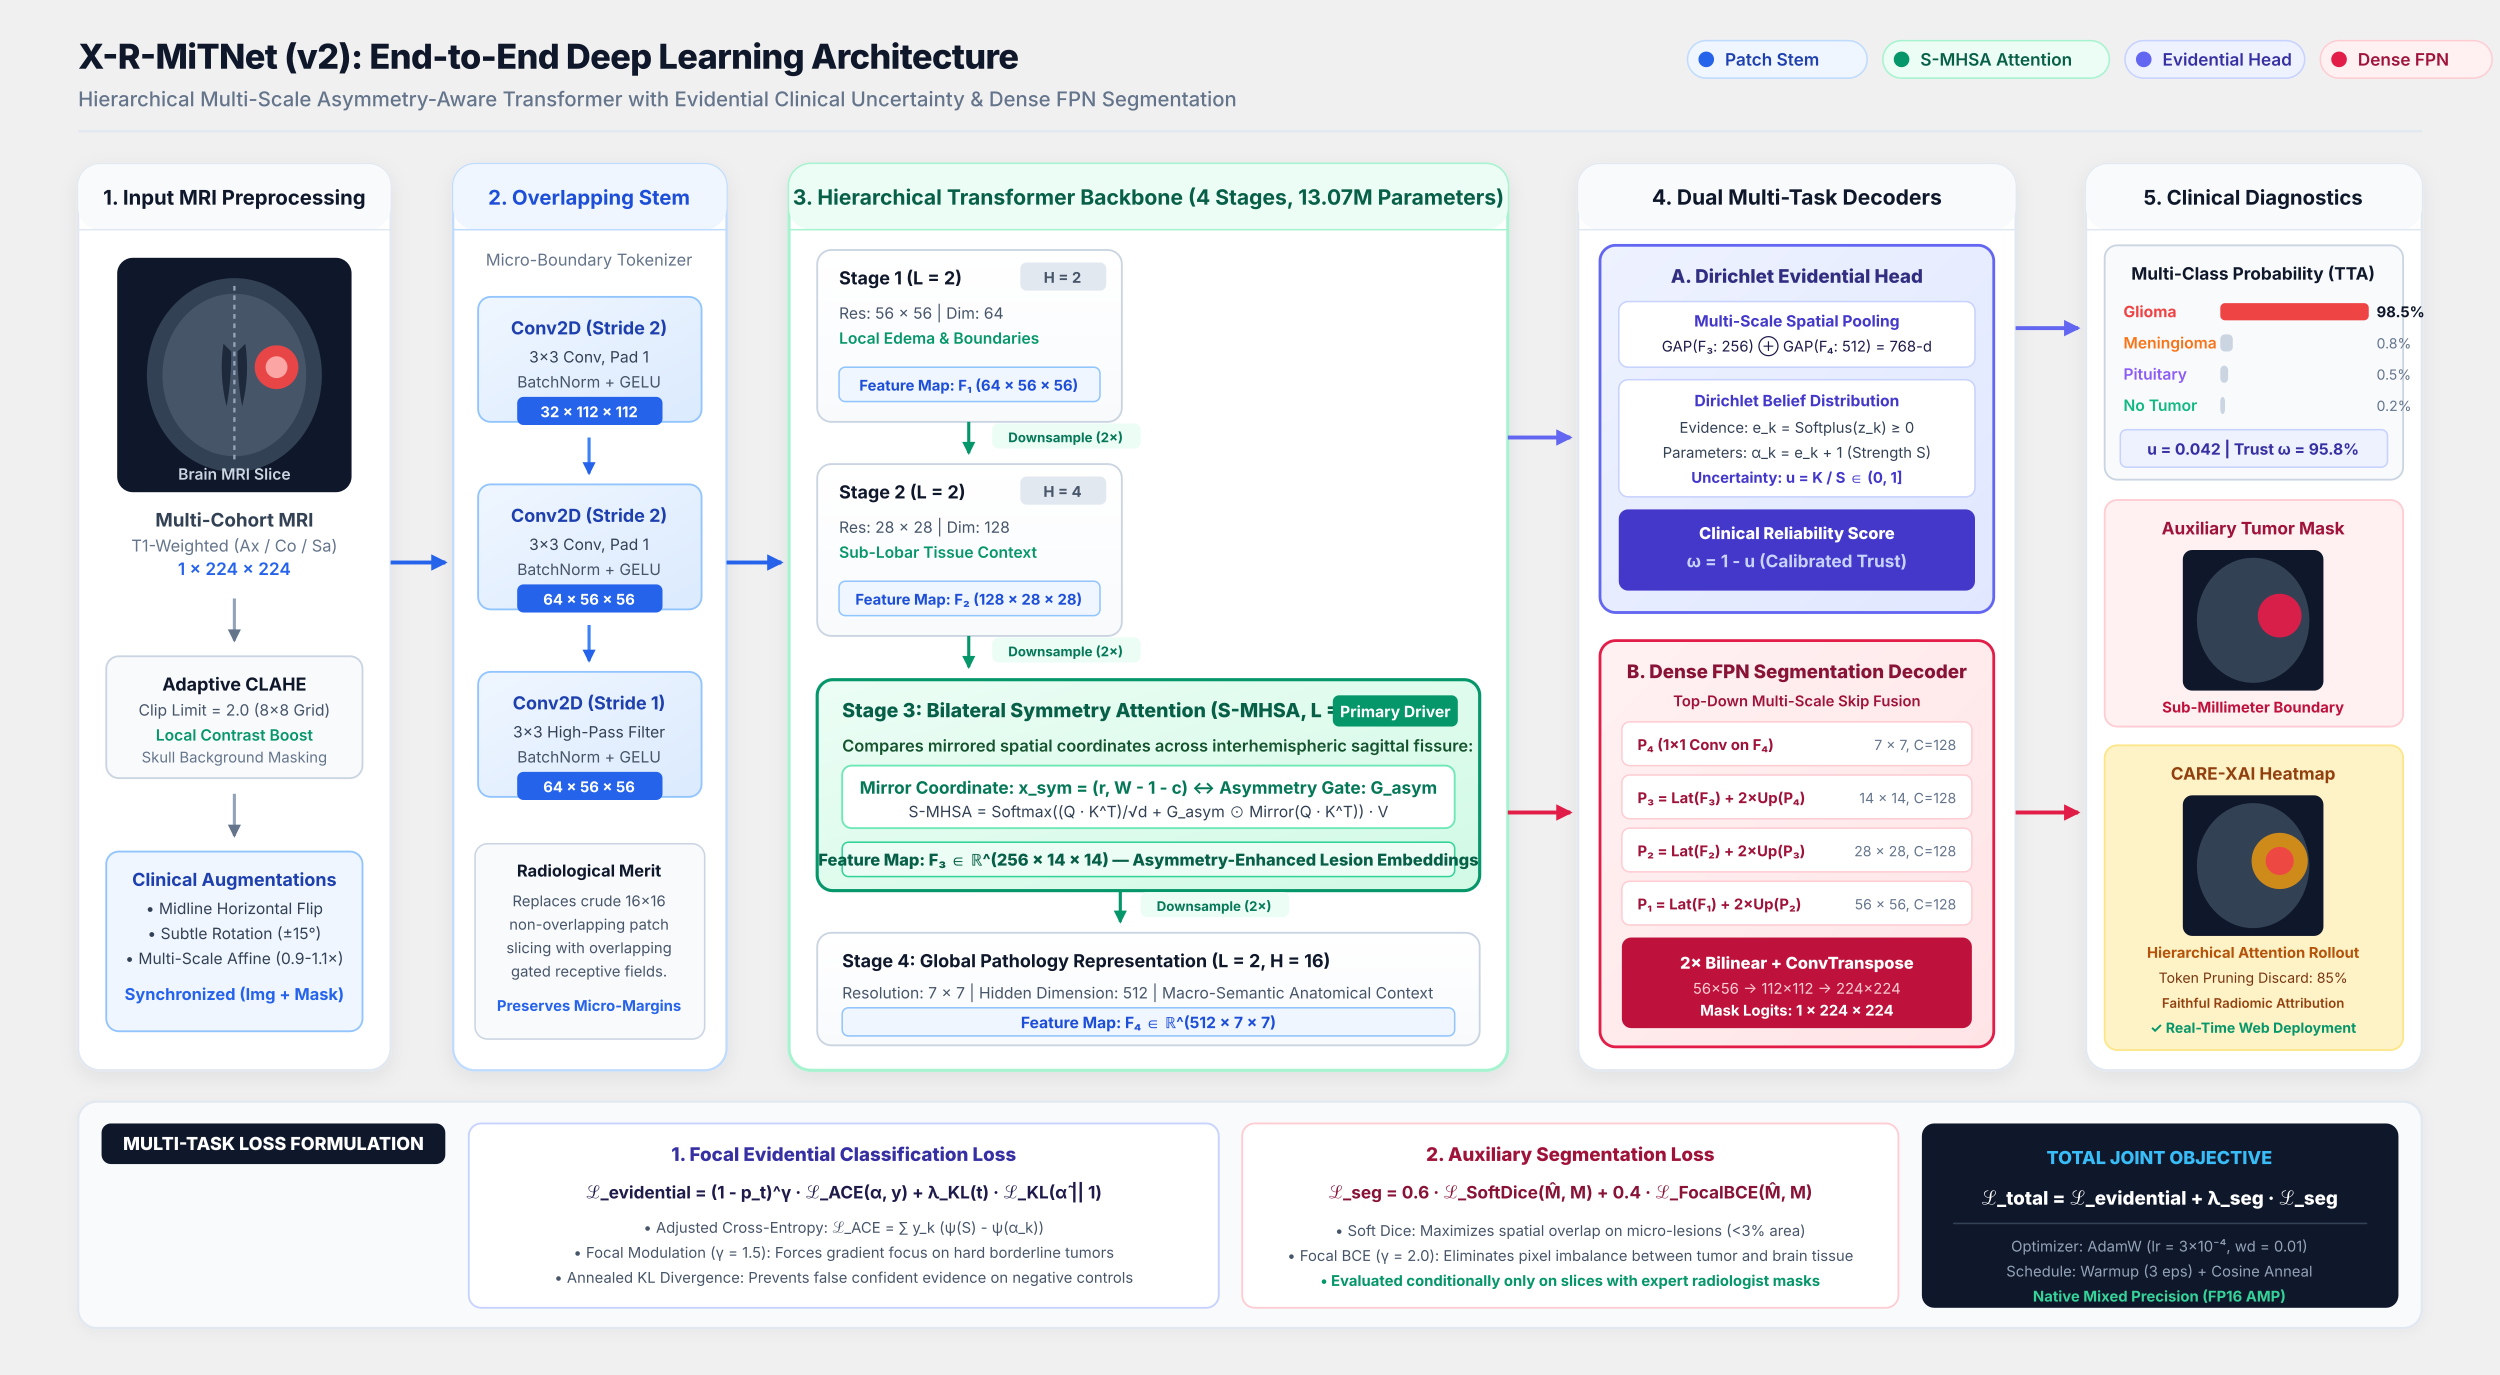
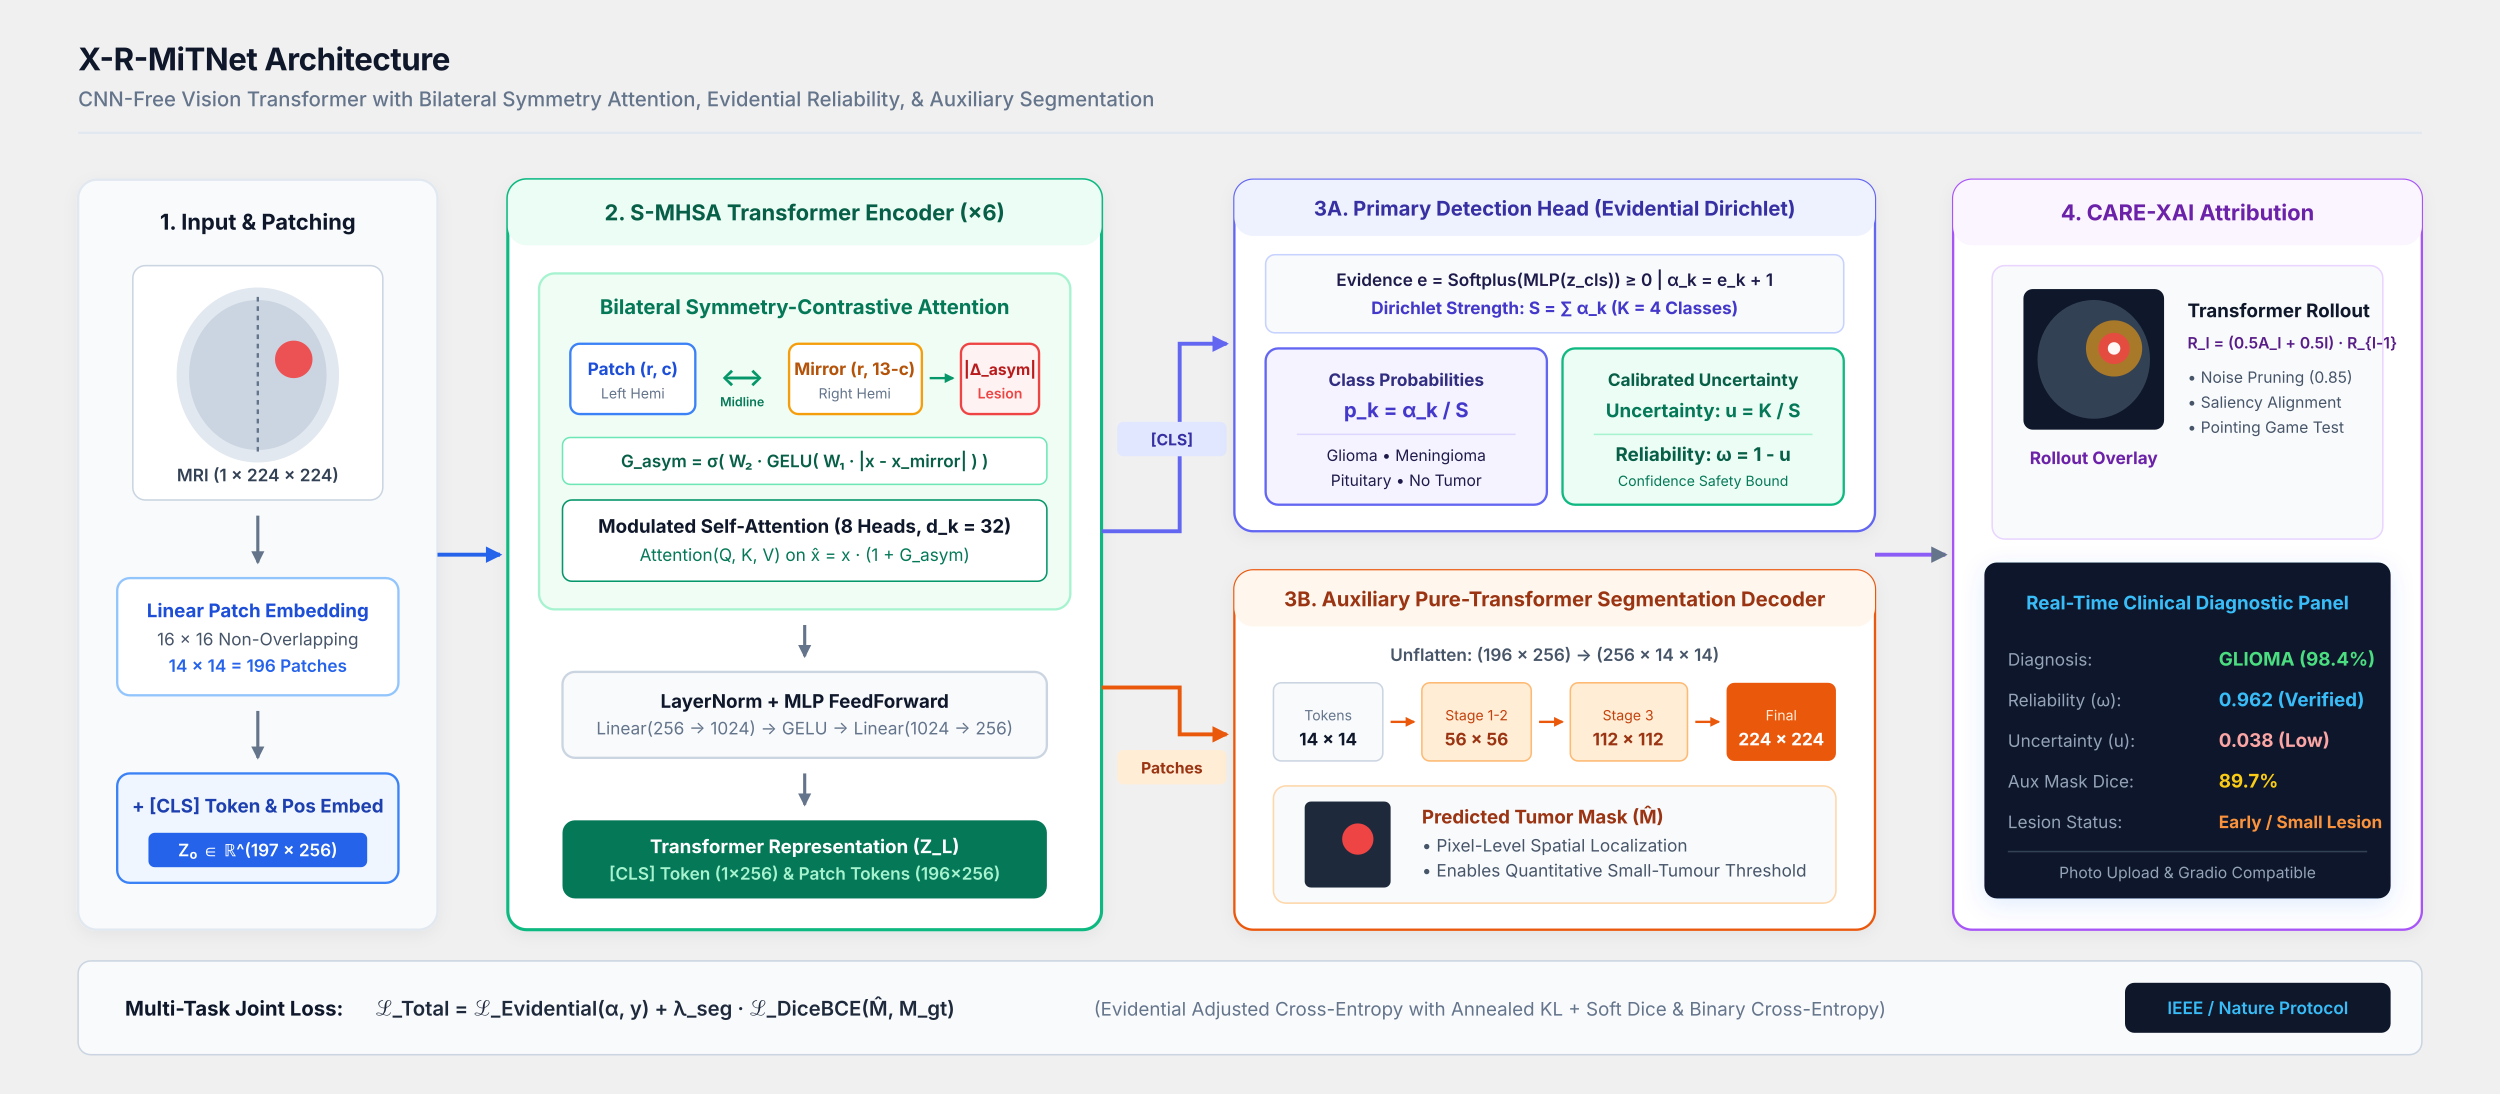
- <svg xmlns="http://www.w3.org/2000/svg" viewBox="0 0 1600 880" width="100%" height="100%" style="background:#ffffff; font-family:'Inter', -apple-system, BlinkMacSystemFont, 'Segoe UI', Roboto, Helvetica, Arial, sans-serif;">
+ <svg xmlns="http://www.w3.org/2000/svg" viewBox="0 0 1600 700" width="100%" height="100%" style="background:#ffffff; font-family:'Inter', -apple-system, BlinkMacSystemFont, 'Segoe UI', Roboto, Helvetica, Arial, sans-serif;">
  <defs>
-     <filter id="shadow-soft" x="-4%" y="-3%" width="108%" height="108%" filterUnits="userSpaceOnUse">
-       <feDropShadow dx="0" dy="2" stdDeviation="4" flood-color="#0f172a" flood-opacity="0.04" />
+     <filter id="shadow-card" x="-4%" y="-4%" width="108%" height="110%" filterUnits="userSpaceOnUse">
+       <feDropShadow dx="0" dy="3" stdDeviation="5" flood-color="#0f172a" flood-opacity="0.05" />
    </filter>
-     <filter id="shadow-card" x="-4%" y="-3%" width="108%" height="108%" filterUnits="userSpaceOnUse">
-       <feDropShadow dx="0" dy="4" stdDeviation="6" flood-color="#0f172a" flood-opacity="0.07" />
-     </filter>
-     <filter id="shadow-active" x="-5%" y="-4%" width="110%" height="110%" filterUnits="userSpaceOnUse">
-       <feDropShadow dx="0" dy="5" stdDeviation="8" flood-color="#2563eb" flood-opacity="0.10" />
+     <filter id="shadow-active" x="-6%" y="-6%" width="112%" height="115%" filterUnits="userSpaceOnUse">
+       <feDropShadow dx="0" dy="4" stdDeviation="8" flood-color="#2563eb" flood-opacity="0.12" />
    </filter>
    <marker id="arr-gray" viewBox="0 0 10 10" refX="6" refY="5" markerWidth="6" markerHeight="6" orient="auto-start-reverse">
      <path d="M 0 1.5 L 7 5 L 0 8.5 z" fill="#64748b" />
    </marker>
    <marker id="arr-blue" viewBox="0 0 10 10" refX="6" refY="5" markerWidth="6" markerHeight="6" orient="auto-start-reverse">
      <path d="M 0 1.5 L 7 5 L 0 8.5 z" fill="#2563eb" />
    </marker>
-     <marker id="arr-emerald" viewBox="0 0 10 10" refX="6" refY="5" markerWidth="6" markerHeight="6" orient="auto-start-reverse">
+     <marker id="arr-green" viewBox="0 0 10 10" refX="6" refY="5" markerWidth="6" markerHeight="6" orient="auto-start-reverse">
      <path d="M 0 1.5 L 7 5 L 0 8.5 z" fill="#059669" />
    </marker>
    <marker id="arr-indigo" viewBox="0 0 10 10" refX="6" refY="5" markerWidth="6" markerHeight="6" orient="auto-start-reverse">
      <path d="M 0 1.5 L 7 5 L 0 8.5 z" fill="#6366f1" />
    </marker>
-     <marker id="arr-rose" viewBox="0 0 10 10" refX="6" refY="5" markerWidth="6" markerHeight="6" orient="auto-start-reverse">
-       <path d="M 0 1.5 L 7 5 L 0 8.5 z" fill="#e11d48" />
-     </marker>
-     <linearGradient id="grad-stem" x1="0%" y1="0%" x2="100%" y2="100%">
-       <stop offset="0%" stop-color="#eff6ff" />
-       <stop offset="100%" stop-color="#dbeafe" />
-     </linearGradient>
-     <linearGradient id="grad-stage" x1="0%" y1="0%" x2="0%" y2="100%">
-       <stop offset="0%" stop-color="#ffffff" />
-       <stop offset="100%" stop-color="#f8fafc" />
-     </linearGradient>
-     <linearGradient id="grad-symmetry" x1="0%" y1="0%" x2="100%" y2="100%">
-       <stop offset="0%" stop-color="#ecfdf5" />
-       <stop offset="100%" stop-color="#d1fae5" />
-     </linearGradient>
-     <linearGradient id="grad-evidential" x1="0%" y1="0%" x2="100%" y2="100%">
-       <stop offset="0%" stop-color="#eef2ff" />
-       <stop offset="100%" stop-color="#e0e7ff" />
-     </linearGradient>
-     <linearGradient id="grad-fpn" x1="0%" y1="0%" x2="100%" y2="100%">
-       <stop offset="0%" stop-color="#fff1f2" />
-       <stop offset="100%" stop-color="#ffe4e6" />
-     </linearGradient>
+     <marker id="arr-orange" viewBox="0 0 10 10" refX="6" refY="5" markerWidth="6" markerHeight="6" orient="auto-start-reverse">
+       <path d="M 0 1.5 L 7 5 L 0 8.5 z" fill="#ea580c" />
+     </marker>
  </defs>
-   <g id="header">
-     <text x="50" y="44" fill="#0f172a" font-size="22" font-weight="800" letter-spacing="-0.4">
-       X-R-MiTNet (v2): End-to-End Deep Learning Architecture
-     </text>
-     <text x="50" y="68" fill="#64748b" font-size="13" font-weight="500">
-       Hierarchical Multi-Scale Asymmetry-Aware Transformer with Evidential Clinical Uncertainty &amp; Dense FPN Segmentation
-     </text>
-     <g transform="translate(1080, 26)">
-       <rect x="0" y="0" width="115" height="24" rx="12" fill="#eff6ff" stroke="#bfdbfe" />
-       <circle cx="12" cy="12" r="5" fill="#2563eb" />
-       <text x="24" y="16" fill="#1e40af" font-size="11" font-weight="600">Patch Stem</text>
-       <rect x="125" y="0" width="145" height="24" rx="12" fill="#ecfdf5" stroke="#a7f3d0" />
-       <circle cx="137" cy="12" r="5" fill="#059669" />
-       <text x="149" y="16" fill="#065f46" font-size="11" font-weight="600">S-MHSA Attention</text>
-       <rect x="280" y="0" width="115" height="24" rx="12" fill="#eef2ff" stroke="#c7d2fe" />
-       <circle cx="292" cy="12" r="5" fill="#6366f1" />
-       <text x="304" y="16" fill="#3730a3" font-size="11" font-weight="600">Evidential Head</text>
-       <rect x="405" y="0" width="110" height="24" rx="12" fill="#fff1f2" stroke="#fecdd3" />
-       <circle cx="417" cy="12" r="5" fill="#e11d48" />
-       <text x="429" y="16" fill="#9f1239" font-size="11" font-weight="600">Dense FPN</text>
-     </g>
-     <line x1="50" y1="84" x2="1550" y2="84" stroke="#e2e8f0" stroke-width="1.5" />
-   </g>
-   <g id="col-input" transform="translate(50, 105)">
-     <rect x="0" y="0" width="200" height="580" rx="14" fill="#ffffff" stroke="#e2e8f0" stroke-width="1.5" filter="url(#shadow-card)" />
-     <rect x="0" y="0" width="200" height="42" rx="14" fill="#f8fafc" />
-     <text x="100" y="26" fill="#0f172a" font-size="13" font-weight="700" text-anchor="middle">1. Input MRI Preprocessing</text>
-     <line x1="0" y1="42" x2="200" y2="42" stroke="#e2e8f0" stroke-width="1" />
-     <g transform="translate(25, 60)">
-       <rect x="0" y="0" width="150" height="150" rx="10" fill="#0f172a" />
-       <ellipse cx="75" cy="75" rx="56" ry="62" fill="#334155" />
-       <ellipse cx="75" cy="75" rx="46" ry="52" fill="#475569" />
-       <path d="M 68 55 Q 65 75 70 95 Q 73 80 73 60 Z" fill="#1e293b" />
-       <path d="M 82 55 Q 85 75 80 95 Q 77 80 77 60 Z" fill="#1e293b" />
-       <line x1="75" y1="18" x2="75" y2="132" stroke="#94a3b8" stroke-width="1.5" stroke-dasharray="3,3" />
-       <circle cx="102" cy="70" r="14" fill="#ef4444" opacity="0.95" />
-       <circle cx="102" cy="70" r="7" fill="#fca5a5" />
-       <text x="75" y="142" fill="#cbd5e1" font-size="10" font-weight="600" text-anchor="middle">Brain MRI Slice</text>
-     </g>
-     <text x="100" y="232" fill="#334155" font-size="12" font-weight="700" text-anchor="middle">Multi-Cohort MRI</text>
-     <text x="100" y="248" fill="#64748b" font-size="10.5" text-anchor="middle">T1-Weighted (Ax / Co / Sa)</text>
-     <text x="100" y="263" fill="#2563eb" font-size="11" font-weight="600" text-anchor="middle">1 × 224 × 224</text>
-     <line x1="100" y1="278" x2="100" y2="305" stroke="#94a3b8" stroke-width="2" marker-end="url(#arr-gray)" />
-     <rect x="18" y="315" width="164" height="78" rx="8" fill="#f8fafc" stroke="#cbd5e1" stroke-width="1.2" />
-     <text x="100" y="337" fill="#0f172a" font-size="11.5" font-weight="700" text-anchor="middle">Adaptive CLAHE</text>
-     <text x="100" y="353" fill="#475569" font-size="10" text-anchor="middle">Clip Limit = 2.0 (8×8 Grid)</text>
-     <text x="100" y="369" fill="#059669" font-size="10" font-weight="600" text-anchor="middle">Local Contrast Boost</text>
-     <text x="100" y="383" fill="#64748b" font-size="9.5" text-anchor="middle">Skull Background Masking</text>
-     <line x1="100" y1="403" x2="100" y2="430" stroke="#94a3b8" stroke-width="2" marker-end="url(#arr-gray)" />
-     <rect x="18" y="440" width="164" height="115" rx="8" fill="#eff6ff" stroke="#93c5fd" stroke-width="1.2" />
-     <text x="100" y="462" fill="#1e40af" font-size="11.5" font-weight="700" text-anchor="middle">Clinical Augmentations</text>
-     <text x="100" y="480" fill="#334155" font-size="10" text-anchor="middle">• Midline Horizontal Flip</text>
-     <text x="100" y="496" fill="#334155" font-size="10" text-anchor="middle">• Subtle Rotation (±15°)</text>
-     <text x="100" y="512" fill="#334155" font-size="10" text-anchor="middle">• Multi-Scale Affine (0.9-1.1×)</text>
-     <text x="100" y="535" fill="#2563eb" font-size="10.5" font-weight="700" text-anchor="middle">Synchronized (Img + Mask)</text>
-   </g>
-   <line x1="250" y1="360" x2="285" y2="360" stroke="#2563eb" stroke-width="2.5" marker-end="url(#arr-blue)" />
-   <g id="col-stem" transform="translate(290, 105)">
-     <rect x="0" y="0" width="175" height="580" rx="14" fill="#ffffff" stroke="#bfdbfe" stroke-width="1.5" filter="url(#shadow-card)" />
-     <rect x="0" y="0" width="175" height="42" rx="14" fill="#eff6ff" />
-     <text x="87" y="26" fill="#1d4ed8" font-size="13" font-weight="700" text-anchor="middle">2. Overlapping Stem</text>
-     <line x1="0" y1="42" x2="175" y2="42" stroke="#bfdbfe" stroke-width="1" />
-     <text x="87" y="65" fill="#64748b" font-size="10.5" text-anchor="middle">Micro-Boundary Tokenizer</text>
-     <g transform="translate(16, 85)">
-       <rect x="0" y="0" width="143" height="80" rx="8" fill="url(#grad-stem)" stroke="#93c5fd" stroke-width="1.2" />
-       <text x="71" y="24" fill="#1e40af" font-size="11.5" font-weight="700" text-anchor="middle">Conv2D (Stride 2)</text>
-       <text x="71" y="42" fill="#334155" font-size="10" text-anchor="middle">3×3 Conv, Pad 1</text>
-       <text x="71" y="58" fill="#475569" font-size="10" text-anchor="middle">BatchNorm + GELU</text>
-       <rect x="25" y="64" width="93" height="18" rx="4" fill="#2563eb" />
-       <text x="71" y="77" fill="#ffffff" font-size="9.5" font-weight="700" text-anchor="middle">32 × 112 × 112</text>
-     </g>
-     <line x1="87" y1="175" x2="87" y2="198" stroke="#3b82f6" stroke-width="2" marker-end="url(#arr-blue)" />
-     <g transform="translate(16, 205)">
-       <rect x="0" y="0" width="143" height="80" rx="8" fill="url(#grad-stem)" stroke="#93c5fd" stroke-width="1.2" />
-       <text x="71" y="24" fill="#1e40af" font-size="11.5" font-weight="700" text-anchor="middle">Conv2D (Stride 2)</text>
-       <text x="71" y="42" fill="#334155" font-size="10" text-anchor="middle">3×3 Conv, Pad 1</text>
-       <text x="71" y="58" fill="#475569" font-size="10" text-anchor="middle">BatchNorm + GELU</text>
-       <rect x="25" y="64" width="93" height="18" rx="4" fill="#2563eb" />
-       <text x="71" y="77" fill="#ffffff" font-size="9.5" font-weight="700" text-anchor="middle">64 × 56 × 56</text>
-     </g>
-     <line x1="87" y1="295" x2="87" y2="318" stroke="#3b82f6" stroke-width="2" marker-end="url(#arr-blue)" />
-     <g transform="translate(16, 325)">
-       <rect x="0" y="0" width="143" height="80" rx="8" fill="url(#grad-stem)" stroke="#93c5fd" stroke-width="1.2" />
-       <text x="71" y="24" fill="#1e40af" font-size="11.5" font-weight="700" text-anchor="middle">Conv2D (Stride 1)</text>
-       <text x="71" y="42" fill="#334155" font-size="10" text-anchor="middle">3×3 High-Pass Filter</text>
-       <text x="71" y="58" fill="#475569" font-size="10" text-anchor="middle">BatchNorm + GELU</text>
-       <rect x="25" y="64" width="93" height="18" rx="4" fill="#2563eb" />
-       <text x="71" y="77" fill="#ffffff" font-size="9.5" font-weight="700" text-anchor="middle">64 × 56 × 56</text>
-     </g>
-     <rect x="14" y="435" width="147" height="125" rx="8" fill="#f8fafc" stroke="#cbd5e1" stroke-width="1" />
-     <text x="87" y="456" fill="#0f172a" font-size="10.5" font-weight="700" text-anchor="middle">Radiological Merit</text>
-     <text x="87" y="475" fill="#475569" font-size="9.5" text-anchor="middle">Replaces crude 16×16</text>
-     <text x="87" y="490" fill="#475569" font-size="9.5" text-anchor="middle">non-overlapping patch</text>
-     <text x="87" y="505" fill="#475569" font-size="9.5" text-anchor="middle">slicing with overlapping</text>
-     <text x="87" y="520" fill="#475569" font-size="9.5" text-anchor="middle">gated receptive fields.</text>
-     <text x="87" y="542" fill="#2563eb" font-size="9.5" font-weight="700" text-anchor="middle">Preserves Micro-Margins</text>
-   </g>
-   <line x1="465" y1="360" x2="500" y2="360" stroke="#2563eb" stroke-width="2.5" marker-end="url(#arr-blue)" />
-   <g id="col-stages" transform="translate(505, 105)">
-     <rect x="0" y="0" width="460" height="580" rx="14" fill="#ffffff" stroke="#a7f3d0" stroke-width="2" filter="url(#shadow-card)" />
-     <rect x="0" y="0" width="460" height="42" rx="14" fill="#ecfdf5" />
-     <text x="230" y="26" fill="#065f46" font-size="13.5" font-weight="700" text-anchor="middle">
-       3. Hierarchical Transformer Backbone (4 Stages, 13.07M Parameters)
-     </text>
-     <line x1="0" y1="42" x2="460" y2="42" stroke="#a7f3d0" stroke-width="1" />
-     <g transform="translate(18, 55)">
-       <rect x="0" y="0" width="195" height="110" rx="9" fill="url(#grad-stage)" stroke="#cbd5e1" stroke-width="1.2" />
-       <text x="14" y="22" fill="#0f172a" font-size="11.5" font-weight="700">Stage 1 (L = 2)</text>
-       <rect x="130" y="8" width="55" height="18" rx="4" fill="#e2e8f0" />
-       <text x="157" y="21" fill="#475569" font-size="9.5" font-weight="700" text-anchor="middle">H = 2</text>
-       <text x="14" y="44" fill="#475569" font-size="10">Res: 56 × 56 | Dim: 64</text>
-       <text x="14" y="60" fill="#059669" font-size="10" font-weight="600">Local Edema &amp; Boundaries</text>
-       <rect x="14" y="75" width="167" height="22" rx="4" fill="#eff6ff" stroke="#93c5fd" />
-       <text x="97" y="90" fill="#1d4ed8" font-size="9.5" font-weight="700" text-anchor="middle">Feature Map: F₁ (64 × 56 × 56)</text>
-     </g>
-     <path d="M 115 165 L 115 185" stroke="#059669" stroke-width="2" marker-end="url(#arr-emerald)" />
-     <rect x="130" y="166" width="95" height="16" rx="4" fill="#ecfdf5" />
-     <text x="177" y="178" fill="#047857" font-size="8.5" font-weight="700" text-anchor="middle">Downsample (2×)</text>
-     <g transform="translate(18, 192)">
-       <rect x="0" y="0" width="195" height="110" rx="9" fill="url(#grad-stage)" stroke="#cbd5e1" stroke-width="1.2" />
-       <text x="14" y="22" fill="#0f172a" font-size="11.5" font-weight="700">Stage 2 (L = 2)</text>
-       <rect x="130" y="8" width="55" height="18" rx="4" fill="#e2e8f0" />
-       <text x="157" y="21" fill="#475569" font-size="9.5" font-weight="700" text-anchor="middle">H = 4</text>
-       <text x="14" y="44" fill="#475569" font-size="10">Res: 28 × 28 | Dim: 128</text>
-       <text x="14" y="60" fill="#059669" font-size="10" font-weight="600">Sub-Lobar Tissue Context</text>
-       <rect x="14" y="75" width="167" height="22" rx="4" fill="#eff6ff" stroke="#93c5fd" />
-       <text x="97" y="90" fill="#1d4ed8" font-size="9.5" font-weight="700" text-anchor="middle">Feature Map: F₂ (128 × 28 × 28)</text>
-     </g>
-     <path d="M 115 302 L 115 322" stroke="#059669" stroke-width="2" marker-end="url(#arr-emerald)" />
-     <rect x="130" y="303" width="95" height="16" rx="4" fill="#ecfdf5" />
-     <text x="177" y="315" fill="#047857" font-size="8.5" font-weight="700" text-anchor="middle">Downsample (2×)</text>
-     <g transform="translate(18, 330)">
-       <rect x="0" y="0" width="424" height="135" rx="10" fill="url(#grad-symmetry)" stroke="#059669" stroke-width="2" />
-       <text x="16" y="24" fill="#065f46" font-size="12.5" font-weight="800">
-         Stage 3: Bilateral Symmetry Attention (S-MHSA, L = 4, H = 8)
+   <text x="50" y="45" fill="#0f172a" font-size="20" font-weight="700" letter-spacing="-0.3">
+     X-R-MiTNet Architecture
+   </text>
+   <text x="50" y="68" fill="#64748b" font-size="13" font-weight="500">
+     CNN-Free Vision Transformer with Bilateral Symmetry Attention, Evidential Reliability, &amp; Auxiliary Segmentation
+   </text>
+   <line x1="50" y1="85" x2="1550" y2="85" stroke="#e2e8f0" stroke-width="1.5" />
+   <g id="block-input" transform="translate(50, 115)">
+     <rect x="0" y="0" width="230" height="480" rx="12" fill="#f8fafc" stroke="#e2e8f0" stroke-width="1.5" filter="url(#shadow-card)" />
+     <text x="115" y="32" fill="#0f172a" font-size="14" font-weight="700" text-anchor="middle">1. Input &amp; Patching</text>
+     <rect x="35" y="55" width="160" height="150" rx="8" fill="#ffffff" stroke="#cbd5e1" stroke-width="1" />
+     <ellipse cx="115" cy="125" rx="52" ry="56" fill="#e2e8f0" />
+     <ellipse cx="115" cy="125" rx="44" ry="48" fill="#cbd5e1" />
+     <line x1="115" y1="75" x2="115" y2="175" stroke="#64748b" stroke-width="1.5" stroke-dasharray="3,3" />
+     <circle cx="138" cy="115" r="12" fill="#ef4444" opacity="0.9" />
+     <text x="115" y="193" fill="#334155" font-size="11" font-weight="600" text-anchor="middle">MRI (1 × 224 × 224)</text>
+     <line x1="115" y1="215" x2="115" y2="245" stroke="#64748b" stroke-width="2" marker-end="url(#arr-gray)" />
+     <rect x="25" y="255" width="180" height="75" rx="8" fill="#ffffff" stroke="#93c5fd" stroke-width="1.5" />
+     <text x="115" y="280" fill="#1d4ed8" font-size="12" font-weight="700" text-anchor="middle">Linear Patch Embedding</text>
+     <text x="115" y="298" fill="#475569" font-size="11" text-anchor="middle">16 × 16 Non-Overlapping</text>
+     <text x="115" y="315" fill="#2563eb" font-size="11" font-weight="600" text-anchor="middle">14 × 14 = 196 Patches</text>
+     <line x1="115" y1="340" x2="115" y2="370" stroke="#64748b" stroke-width="2" marker-end="url(#arr-gray)" />
+     <rect x="25" y="380" width="180" height="70" rx="8" fill="#eff6ff" stroke="#3b82f6" stroke-width="1.5" />
+     <text x="115" y="405" fill="#1e40af" font-size="12" font-weight="700" text-anchor="middle">+ [CLS] Token &amp; Pos Embed</text>
+     <rect x="45" y="418" width="140" height="22" rx="4" fill="#2563eb" />
+     <text x="115" y="433" fill="#ffffff" font-size="11" font-weight="600" text-anchor="middle">Z₀ ∈ ℝ^(197 × 256)</text>
+   </g>
+   <line x1="280" y1="355" x2="320" y2="355" stroke="#2563eb" stroke-width="2.5" marker-end="url(#arr-blue)" />
+   <g id="block-encoder" transform="translate(325, 115)">
+     <rect x="0" y="0" width="380" height="480" rx="12" fill="#ffffff" stroke="#10b981" stroke-width="2" filter="url(#shadow-card)" />
+     <rect x="0" y="0" width="380" height="42" rx="12" fill="#ecfdf5" />
+     <text x="190" y="26" fill="#065f46" font-size="14" font-weight="700" text-anchor="middle">
+       2. S-MHSA Transformer Encoder (×6)
+     </text>
+     <rect x="20" y="60" width="340" height="215" rx="10" fill="#f0fdf4" stroke="#a7f3d0" stroke-width="1.5" />
+     <text x="190" y="86" fill="#047857" font-size="13" font-weight="700" text-anchor="middle">
+       Bilateral Symmetry-Contrastive Attention
+     </text>
+     <g transform="translate(40, 105)">
+       <rect x="0" y="0" width="80" height="45" rx="6" fill="#ffffff" stroke="#3b82f6" stroke-width="1.5" />
+       <text x="40" y="20" fill="#1d4ed8" font-size="11" font-weight="700" text-anchor="middle">Patch (r, c)</text>
+       <text x="40" y="35" fill="#64748b" font-size="9" text-anchor="middle">Left Hemi</text>
+       <text x="110" y="27" fill="#059669" font-size="16" font-weight="700" text-anchor="middle">⟷</text>
+       <text x="110" y="40" fill="#047857" font-size="8" font-weight="600" text-anchor="middle">Midline</text>
+       <rect x="140" y="0" width="85" height="45" rx="6" fill="#ffffff" stroke="#f59e0b" stroke-width="1.5" />
+       <text x="182" y="20" fill="#b45309" font-size="11" font-weight="700" text-anchor="middle">Mirror (r, 13-c)</text>
+       <text x="182" y="35" fill="#64748b" font-size="9" text-anchor="middle">Right Hemi</text>
+       <line x1="230" y1="22" x2="245" y2="22" stroke="#059669" stroke-width="1.5" marker-end="url(#arr-green)" />
+       <rect x="250" y="0" width="50" height="45" rx="6" fill="#fef2f2" stroke="#ef4444" stroke-width="1.5" />
+       <text x="275" y="20" fill="#b91c1c" font-size="10" font-weight="700" text-anchor="middle">|Δ_asym|</text>
+       <text x="275" y="35" fill="#ef4444" font-size="9" font-weight="600" text-anchor="middle">Lesion</text>
+     </g>
+     <rect x="35" y="165" width="310" height="30" rx="5" fill="#ffffff" stroke="#6ee7b7" stroke-width="1" />
+     <text x="190" y="184" fill="#065f46" font-size="11" font-weight="600" text-anchor="middle">
+       G_asym = σ( W₂ · GELU( W₁ · |x - x_mirror| ) )
+     </text>
+     <rect x="35" y="205" width="310" height="52" rx="6" fill="#ffffff" stroke="#059669" stroke-width="1" />
+     <text x="190" y="226" fill="#0f172a" font-size="12" font-weight="700" text-anchor="middle">
+       Modulated Self-Attention (8 Heads, d_k = 32)
+     </text>
+     <text x="190" y="244" fill="#047857" font-size="11" text-anchor="middle">
+       Attention(Q, K, V) on x̂ = x · (1 + G_asym)
+     </text>
+     <line x1="190" y1="285" x2="190" y2="305" stroke="#64748b" stroke-width="2" marker-end="url(#arr-gray)" />
+     <rect x="35" y="315" width="310" height="55" rx="8" fill="#f8fafc" stroke="#cbd5e1" stroke-width="1.5" />
+     <text x="190" y="338" fill="#0f172a" font-size="12" font-weight="700" text-anchor="middle">
+       LayerNorm + MLP FeedForward
+     </text>
+     <text x="190" y="355" fill="#64748b" font-size="11" text-anchor="middle">
+       Linear(256 → 1024) → GELU → Linear(1024 → 256)
+     </text>
+     <line x1="190" y1="380" x2="190" y2="400" stroke="#64748b" stroke-width="2" marker-end="url(#arr-gray)" />
+     <rect x="35" y="410" width="310" height="50" rx="8" fill="#047857" />
+     <text x="190" y="431" fill="#ffffff" font-size="12" font-weight="700" text-anchor="middle">
+       Transformer Representation (Z_L)
+     </text>
+     <text x="190" y="448" fill="#a7f3d0" font-size="11" font-weight="600" text-anchor="middle">
+       [CLS] Token (1×256)  &amp;  Patch Tokens (196×256)
+     </text>
+   </g>
+   <path d="M 705 340 L 755 340 L 755 220 L 785 220" fill="none" stroke="#6366f1" stroke-width="2.5" marker-end="url(#arr-indigo)" />
+   <rect x="715" y="270" width="70" height="22" rx="4" fill="#e0e7ff" />
+   <text x="750" y="285" fill="#3730a3" font-size="10" font-weight="700" text-anchor="middle">[CLS]</text>
+   <path d="M 705 440 L 755 440 L 755 470 L 785 470" fill="none" stroke="#ea580c" stroke-width="2.5" marker-end="url(#arr-orange)" />
+   <rect x="715" y="480" width="70" height="22" rx="4" fill="#ffedd5" />
+   <text x="750" y="495" fill="#9a3412" font-size="10" font-weight="700" text-anchor="middle">Patches</text>
+   <g id="block-evidential" transform="translate(790, 115)">
+     <rect x="0" y="0" width="410" height="225" rx="12" fill="#ffffff" stroke="#6366f1" stroke-width="1.5" filter="url(#shadow-card)" />
+     <rect x="0" y="0" width="410" height="36" rx="12" fill="#eef2ff" />
+     <text x="205" y="23" fill="#3730a3" font-size="13" font-weight="700" text-anchor="middle">
+       3A. Primary Detection Head (Evidential Dirichlet)
+     </text>
+     <rect x="20" y="48" width="370" height="50" rx="6" fill="#f8fafc" stroke="#c7d2fe" stroke-width="1" />
+     <text x="205" y="68" fill="#1e1b4b" font-size="11" font-weight="600" text-anchor="middle">
+       Evidence e = Softplus(MLP(z_cls)) ≥ 0  |  α_k = e_k + 1
+     </text>
+     <text x="205" y="86" fill="#4338ca" font-size="11" font-weight="700" text-anchor="middle">
+       Dirichlet Strength: S = ∑ α_k  (K = 4 Classes)
+     </text>
+     <g transform="translate(20, 108)">
+       <rect x="0" y="0" width="180" height="100" rx="8" fill="#f5f3ff" stroke="#6366f1" stroke-width="1.5" />
+       <text x="90" y="24" fill="#312e81" font-size="11" font-weight="700" text-anchor="middle">Class Probabilities</text>
+       <text x="90" y="44" fill="#4338ca" font-size="13" font-weight="700" text-anchor="middle">p_k = α_k / S</text>
+       <line x1="20" y1="55" x2="160" y2="55" stroke="#ddd6fe" />
+       <text x="90" y="72" fill="#1e1b4b" font-size="10" text-anchor="middle">Glioma • Meningioma</text>
+       <text x="90" y="88" fill="#1e1b4b" font-size="10" text-anchor="middle">Pituitary • No Tumor</text>
+       <rect x="190" y="0" width="180" height="100" rx="8" fill="#ecfdf5" stroke="#10b981" stroke-width="1.5" />
+       <text x="280" y="24" fill="#065f46" font-size="11" font-weight="700" text-anchor="middle">Calibrated Uncertainty</text>
+       <text x="280" y="44" fill="#047857" font-size="12" font-weight="700" text-anchor="middle">Uncertainty: u = K / S</text>
+       <line x1="210" y1="55" x2="350" y2="55" stroke="#a7f3d0" />
+       <text x="280" y="72" fill="#065f46" font-size="12" font-weight="700" text-anchor="middle">Reliability: ω = 1 - u</text>
+       <text x="280" y="88" fill="#047857" font-size="9" text-anchor="middle">Confidence Safety Bound</text>
+     </g>
+   </g>
+   <g id="block-decoder" transform="translate(790, 365)">
+     <rect x="0" y="0" width="410" height="230" rx="12" fill="#ffffff" stroke="#ea580c" stroke-width="1.5" filter="url(#shadow-card)" />
+     <rect x="0" y="0" width="410" height="36" rx="12" fill="#fff7ed" />
+     <text x="205" y="23" fill="#9a3412" font-size="13" font-weight="700" text-anchor="middle">
+       3B. Auxiliary Pure-Transformer Segmentation Decoder
+     </text>
+     <text x="205" y="58" fill="#475569" font-size="11" font-weight="600" text-anchor="middle">
+       Unflatten: (196 × 256) → (256 × 14 × 14)
+     </text>
+     <g transform="translate(25, 72)">
+       <rect x="0" y="0" width="70" height="50" rx="5" fill="#f8fafc" stroke="#cbd5e1" stroke-width="1" />
+       <text x="35" y="24" fill="#64748b" font-size="9" text-anchor="middle">Tokens</text>
+       <text x="35" y="40" fill="#0f172a" font-size="11" font-weight="700" text-anchor="middle">14 × 14</text>
+       <line x1="75" y1="25" x2="90" y2="25" stroke="#ea580c" stroke-width="1.5" marker-end="url(#arr-orange)" />
+       <rect x="95" y="0" width="70" height="50" rx="5" fill="#ffedd5" stroke="#fdba74" stroke-width="1" />
+       <text x="130" y="24" fill="#c2410c" font-size="9" text-anchor="middle">Stage 1-2</text>
+       <text x="130" y="40" fill="#9a3412" font-size="11" font-weight="700" text-anchor="middle">56 × 56</text>
+       <line x1="170" y1="25" x2="185" y2="25" stroke="#ea580c" stroke-width="1.5" marker-end="url(#arr-orange)" />
+       <rect x="190" y="0" width="75" height="50" rx="5" fill="#ffedd5" stroke="#fdba74" stroke-width="1" />
+       <text x="227" y="24" fill="#c2410c" font-size="9" text-anchor="middle">Stage 3</text>
+       <text x="227" y="40" fill="#9a3412" font-size="11" font-weight="700" text-anchor="middle">112 × 112</text>
+       <line x1="270" y1="25" x2="285" y2="25" stroke="#ea580c" stroke-width="1.5" marker-end="url(#arr-orange)" />
+       <rect x="290" y="0" width="70" height="50" rx="5" fill="#ea580c" />
+       <text x="325" y="24" fill="#ffedd5" font-size="9" text-anchor="middle">Final</text>
+       <text x="325" y="40" fill="#ffffff" font-size="11" font-weight="700" text-anchor="middle">224 × 224</text>
+     </g>
+     <rect x="25" y="138" width="360" height="75" rx="8" fill="#f8fafc" stroke="#fed7aa" stroke-width="1" />
+     <g transform="translate(45, 148)">
+       <rect x="0" y="0" width="55" height="55" rx="4" fill="#1e293b" />
+       <circle cx="34" cy="24" r="10" fill="#ef4444" />
+     </g>
+     <text x="120" y="162" fill="#9a3412" font-size="12" font-weight="700">Predicted Tumor Mask (M̂)</text>
+     <text x="120" y="180" fill="#475569" font-size="11">• Pixel-Level Spatial Localization</text>
+     <text x="120" y="196" fill="#475569" font-size="11">• Enables Quantitative Small-Tumour Threshold</text>
+   </g>
+   <line x1="1200" y1="355" x2="1245" y2="355" stroke="#8b5cf6" stroke-width="2.5" marker-end="url(#arr-gray)" />
+   <g id="block-xai" transform="translate(1250, 115)">
+     <rect x="0" y="0" width="300" height="480" rx="12" fill="#ffffff" stroke="#a855f7" stroke-width="1.5" filter="url(#shadow-card)" />
+     <rect x="0" y="0" width="300" height="42" rx="12" fill="#faf5ff" />
+     <text x="150" y="26" fill="#6b21a8" font-size="14" font-weight="700" text-anchor="middle">
+       4. CARE-XAI Attribution
+     </text>
+     <rect x="25" y="55" width="250" height="175" rx="8" fill="#f8fafc" stroke="#e9d5ff" stroke-width="1" />
+     <g transform="translate(45, 70)">
+       <rect x="0" y="0" width="90" height="90" rx="6" fill="#0f172a" />
+       <ellipse cx="45" cy="45" rx="36" ry="38" fill="#334155" />
+       <circle cx="58" cy="38" r="18" fill="#f59e0b" opacity="0.6" />
+       <circle cx="58" cy="38" r="10" fill="#ef4444" opacity="0.85" />
+       <circle cx="58" cy="38" r="4" fill="#ffffff" opacity="0.95" />
+       <text x="45" y="112" fill="#6b21a8" font-size="11" font-weight="700" text-anchor="middle">Rollout Overlay</text>
+     </g>
+     <text x="150" y="88" fill="#0f172a" font-size="12" font-weight="700">Transformer Rollout</text>
+     <text x="150" y="108" fill="#581c87" font-size="10" font-weight="600">R_l = (0.5A_l + 0.5I) · R_{l-1}</text>
+     <text x="150" y="130" fill="#475569" font-size="10">• Noise Pruning (0.85)</text>
+     <text x="150" y="146" fill="#475569" font-size="10">• Saliency Alignment</text>
+     <text x="150" y="162" fill="#475569" font-size="10">• Pointing Game Test</text>
+     <rect x="20" y="245" width="260" height="215" rx="8" fill="#0f172a" filter="url(#shadow-active)" />
+     <text x="150" y="275" fill="#38bdf8" font-size="12" font-weight="700" text-anchor="middle">
+       Real-Time Clinical Diagnostic Panel
+     </text>
+     <g transform="translate(35, 295)">
+       <text x="0" y="16" fill="#94a3b8" font-size="11">Diagnosis:</text>
+       <text x="135" y="16" fill="#4ade80" font-size="12" font-weight="700">GLIOMA (98.4%)</text>
+       <text x="0" y="42" fill="#94a3b8" font-size="11">Reliability (ω):</text>
+       <text x="135" y="42" fill="#38bdf8" font-size="12" font-weight="700">0.962 (Verified)</text>
+       <text x="0" y="68" fill="#94a3b8" font-size="11">Uncertainty (u):</text>
+       <text x="135" y="68" fill="#fca5a5" font-size="12" font-weight="700">0.038 (Low)</text>
+       <text x="0" y="94" fill="#94a3b8" font-size="11">Aux Mask Dice:</text>
+       <text x="135" y="94" fill="#facc15" font-size="12" font-weight="700">89.7%</text>
+       <text x="0" y="120" fill="#94a3b8" font-size="11">Lesion Status:</text>
+       <text x="135" y="120" fill="#fb923c" font-size="11" font-weight="700">Early / Small Lesion</text>
+       <line x1="0" y1="135" x2="230" y2="135" stroke="#334155" />
+       <text x="115" y="152" fill="#94a3b8" font-size="10" text-anchor="middle">
+         Photo Upload &amp; Gradio Compatible
      </text>
-       <rect x="330" y="10" width="80" height="20" rx="4" fill="#059669" />
-       <text x="370" y="24" fill="#ffffff" font-size="10" font-weight="700" text-anchor="middle">Primary Driver</text>
-       <text x="16" y="46" fill="#14532d" font-size="10.5" font-weight="600">
-         Compares mirrored spatial coordinates across interhemispheric sagittal fissure:
-       </text>
-       <rect x="16" y="55" width="392" height="40" rx="6" fill="#ffffff" stroke="#6ee7b7" stroke-width="1.2" />
-       <text x="212" y="73" fill="#047857" font-size="11" font-weight="700" text-anchor="middle">
-         Mirror Coordinate: x_sym = (r, W - 1 - c) ↔ Asymmetry Gate: G_asym
-       </text>
-       <text x="212" y="88" fill="#334155" font-size="10" text-anchor="middle">
-         S-MHSA = Softmax((Q · K^T)/√d + G_asym ⊙ Mirror(Q · K^T)) · V
-       </text>
-       <rect x="16" y="104" width="392" height="22" rx="4" fill="#ecfdf5" stroke="#34d399" />
-       <text x="212" y="119" fill="#065f46" font-size="10.5" font-weight="800" text-anchor="middle">
-         Feature Map: F₃ ∈ ℝ^(256 × 14 × 14) — Asymmetry-Enhanced Lesion Embeddings
-       </text>
-     </g>
-     <path d="M 212 465 L 212 485" stroke="#059669" stroke-width="2" marker-end="url(#arr-emerald)" />
-     <rect x="225" y="466" width="95" height="16" rx="4" fill="#ecfdf5" />
-     <text x="272" y="478" fill="#047857" font-size="8.5" font-weight="700" text-anchor="middle">Downsample (2×)</text>
-     <g transform="translate(18, 492)">
-       <rect x="0" y="0" width="424" height="72" rx="9" fill="url(#grad-stage)" stroke="#cbd5e1" stroke-width="1.2" />
-       <text x="16" y="22" fill="#0f172a" font-size="11.5" font-weight="700">Stage 4: Global Pathology Representation (L = 2, H = 16)</text>
-       <text x="16" y="42" fill="#475569" font-size="10">Resolution: 7 × 7 | Hidden Dimension: 512 | Macro-Semantic Anatomical Context</text>
-       <rect x="16" y="48" width="392" height="18" rx="4" fill="#eff6ff" stroke="#93c5fd" />
-       <text x="212" y="61" fill="#1d4ed8" font-size="10" font-weight="700" text-anchor="middle">
-         Feature Map: F₄ ∈ ℝ^(512 × 7 × 7)
-       </text>
-     </g>
-   </g>
-   <line x1="965" y1="280" x2="1005" y2="280" stroke="#6366f1" stroke-width="2.5" marker-end="url(#arr-indigo)" />
-   <line x1="965" y1="520" x2="1005" y2="520" stroke="#e11d48" stroke-width="2.5" marker-end="url(#arr-rose)" />
-   <g id="col-decoders" transform="translate(1010, 105)">
-     <rect x="0" y="0" width="280" height="580" rx="14" fill="#ffffff" stroke="#e2e8f0" stroke-width="1.5" filter="url(#shadow-card)" />
-     <rect x="0" y="0" width="280" height="42" rx="14" fill="#f8fafc" />
-     <text x="140" y="26" fill="#0f172a" font-size="13.5" font-weight="700" text-anchor="middle">4. Dual Multi-Task Decoders</text>
-     <line x1="0" y1="42" x2="280" y2="42" stroke="#e2e8f0" stroke-width="1" />
-     <g transform="translate(14, 52)">
-       <rect x="0" y="0" width="252" height="235" rx="10" fill="url(#grad-evidential)" stroke="#6366f1" stroke-width="1.8" />
-       <text x="126" y="24" fill="#312e81" font-size="12" font-weight="800" text-anchor="middle">
-         A. Dirichlet Evidential Head
-       </text>
-       <rect x="12" y="36" width="228" height="42" rx="6" fill="#ffffff" stroke="#c7d2fe" />
-       <text x="126" y="52" fill="#4338ca" font-size="10" font-weight="700" text-anchor="middle">Multi-Scale Spatial Pooling</text>
-       <text x="126" y="68" fill="#1e1b4b" font-size="9.5" text-anchor="middle">GAP(F₃: 256) ⊕ GAP(F₄: 512) = 768-d</text>
-       <rect x="12" y="86" width="228" height="75" rx="6" fill="#ffffff" stroke="#c7d2fe" />
-       <text x="126" y="103" fill="#4338ca" font-size="10" font-weight="700" text-anchor="middle">Dirichlet Belief Distribution</text>
-       <text x="126" y="120" fill="#334155" font-size="9.5" text-anchor="middle">Evidence: e_k = Softplus(z_k) ≥ 0</text>
-       <text x="126" y="136" fill="#334155" font-size="9.5" text-anchor="middle">Parameters: α_k = e_k + 1 (Strength S)</text>
-       <text x="126" y="152" fill="#4338ca" font-size="9.5" font-weight="700" text-anchor="middle">Uncertainty: u = K / S ∈ (0, 1]</text>
-       <rect x="12" y="169" width="228" height="52" rx="6" fill="#4338ca" />
-       <text x="126" y="188" fill="#ffffff" font-size="10.5" font-weight="800" text-anchor="middle">Clinical Reliability Score</text>
-       <text x="126" y="206" fill="#c7d2fe" font-size="11" font-weight="700" text-anchor="middle">ω = 1 - u  (Calibrated Trust)</text>
-     </g>
-     <g transform="translate(14, 305)">
-       <rect x="0" y="0" width="252" height="260" rx="10" fill="url(#grad-fpn)" stroke="#e11d48" stroke-width="1.8" />
-       <text x="126" y="24" fill="#881337" font-size="12" font-weight="800" text-anchor="middle">
-         B. Dense FPN Segmentation Decoder
-       </text>
-       <text x="126" y="42" fill="#9f1239" font-size="9.5" font-weight="600" text-anchor="middle">Top-Down Multi-Scale Skip Fusion</text>
-       <g transform="translate(14, 52)">
-         <rect x="0" y="0" width="224" height="28" rx="5" fill="#ffffff" stroke="#fecdd3" />
-         <text x="10" y="18" fill="#9f1239" font-size="9.5" font-weight="700">P₄ (1×1 Conv on F₄)</text>
-         <text x="214" y="18" fill="#64748b" font-size="9" text-anchor="end">7 × 7, C=128</text>
-         <rect x="0" y="34" width="224" height="28" rx="5" fill="#ffffff" stroke="#fecdd3" />
-         <text x="10" y="52" fill="#9f1239" font-size="9.5" font-weight="700">P₃ = Lat(F₃) + 2×Up(P₄)</text>
-         <text x="214" y="52" fill="#64748b" font-size="9" text-anchor="end">14 × 14, C=128</text>
-         <rect x="0" y="68" width="224" height="28" rx="5" fill="#ffffff" stroke="#fecdd3" />
-         <text x="10" y="86" fill="#9f1239" font-size="9.5" font-weight="700">P₂ = Lat(F₂) + 2×Up(P₃)</text>
-         <text x="214" y="86" fill="#64748b" font-size="9" text-anchor="end">28 × 28, C=128</text>
-         <rect x="0" y="102" width="224" height="28" rx="5" fill="#ffffff" stroke="#fecdd3" />
-         <text x="10" y="120" fill="#9f1239" font-size="9.5" font-weight="700">P₁ = Lat(F₁) + 2×Up(P₂)</text>
-         <text x="214" y="120" fill="#64748b" font-size="9" text-anchor="end">56 × 56, C=128</text>
-       </g>
-       <rect x="14" y="190" width="224" height="58" rx="6" fill="#be123c" />
-       <text x="126" y="210" fill="#ffffff" font-size="10.5" font-weight="800" text-anchor="middle">2× Bilinear + ConvTranspose</text>
-       <text x="126" y="226" fill="#fecdd3" font-size="9.5" text-anchor="middle">56×56 → 112×112 → 224×224</text>
-       <text x="126" y="240" fill="#ffffff" font-size="9.5" font-weight="700" text-anchor="middle">Mask Logits: 1 × 224 × 224</text>
-     </g>
-   </g>
-   <line x1="1290" y1="210" x2="1330" y2="210" stroke="#6366f1" stroke-width="2.5" marker-end="url(#arr-indigo)" />
-   <line x1="1290" y1="520" x2="1330" y2="520" stroke="#e11d48" stroke-width="2.5" marker-end="url(#arr-rose)" />
-   <g id="col-outputs" transform="translate(1335, 105)">
-     <rect x="0" y="0" width="215" height="580" rx="14" fill="#ffffff" stroke="#e2e8f0" stroke-width="1.5" filter="url(#shadow-card)" />
-     <rect x="0" y="0" width="215" height="42" rx="14" fill="#f8fafc" />
-     <text x="107" y="26" fill="#0f172a" font-size="13" font-weight="700" text-anchor="middle">5. Clinical Diagnostics</text>
-     <line x1="0" y1="42" x2="215" y2="42" stroke="#e2e8f0" stroke-width="1" />
-     <g transform="translate(12, 52)">
-       <rect x="0" y="0" width="191" height="150" rx="8" fill="#f8fafc" stroke="#cbd5e1" stroke-width="1.2" />
-       <text x="95" y="22" fill="#0f172a" font-size="11" font-weight="700" text-anchor="middle">Multi-Class Probability (TTA)</text>
-       <g transform="translate(12, 34)">
-         <text x="0" y="12" fill="#ef4444" font-size="10" font-weight="700">Glioma</text>
-         <rect x="62" y="3" width="95" height="11" rx="3" fill="#ef4444" />
-         <text x="162" y="12" fill="#0f172a" font-size="9.5" font-weight="700">98.5%</text>
-         <text x="0" y="32" fill="#f97316" font-size="10" font-weight="600">Meningioma</text>
-         <rect x="62" y="23" width="8" height="11" rx="3" fill="#cbd5e1" />
-         <text x="162" y="32" fill="#64748b" font-size="9">0.8%</text>
-         <text x="0" y="52" fill="#8b5cf6" font-size="10" font-weight="600">Pituitary</text>
-         <rect x="62" y="43" width="5" height="11" rx="3" fill="#cbd5e1" />
-         <text x="162" y="52" fill="#64748b" font-size="9">0.5%</text>
-         <text x="0" y="72" fill="#10b981" font-size="10" font-weight="600">No Tumor</text>
-         <rect x="62" y="63" width="3" height="11" rx="3" fill="#cbd5e1" />
-         <text x="162" y="72" fill="#64748b" font-size="9">0.2%</text>
-       </g>
-       <rect x="10" y="118" width="171" height="24" rx="4" fill="#eef2ff" stroke="#c7d2fe" />
-       <text x="95" y="134" fill="#3730a3" font-size="10" font-weight="700" text-anchor="middle">
-         u = 0.042 | Trust ω = 95.8%
-       </text>
-     </g>
-     <g transform="translate(12, 215)">
-       <rect x="0" y="0" width="191" height="145" rx="8" fill="#fff1f2" stroke="#fecdd3" stroke-width="1.2" />
-       <text x="95" y="22" fill="#9f1239" font-size="11" font-weight="700" text-anchor="middle">Auxiliary Tumor Mask</text>
-       <g transform="translate(50, 32)">
-         <rect x="0" y="0" width="90" height="90" rx="6" fill="#0f172a" />
-         <ellipse cx="45" cy="45" rx="36" ry="40" fill="#334155" />
-         <circle cx="62" cy="42" r="14" fill="#e11d48" opacity="0.95" />
-       </g>
-       <text x="95" y="136" fill="#be123c" font-size="9.5" font-weight="700" text-anchor="middle">
-         Sub-Millimeter Boundary
-       </text>
-     </g>
-     <g transform="translate(12, 372)">
-       <rect x="0" y="0" width="191" height="195" rx="8" fill="#fef3c7" stroke="#fde68a" stroke-width="1.2" />
-       <text x="95" y="22" fill="#92400e" font-size="11" font-weight="700" text-anchor="middle">CARE-XAI Heatmap</text>
-       <g transform="translate(50, 32)">
-         <rect x="0" y="0" width="90" height="90" rx="6" fill="#0f172a" />
-         <ellipse cx="45" cy="45" rx="36" ry="40" fill="#334155" />
-         <circle cx="62" cy="42" r="18" fill="#f59e0b" opacity="0.8" />
-         <circle cx="62" cy="42" r="9" fill="#ef4444" opacity="0.95" />
-       </g>
-       <text x="95" y="136" fill="#b45309" font-size="9.5" font-weight="700" text-anchor="middle">
-         Hierarchical Attention Rollout
-       </text>
-       <text x="95" y="152" fill="#78350f" font-size="9" text-anchor="middle">
-         Token Pruning Discard: 85%
-       </text>
-       <text x="95" y="168" fill="#92400e" font-size="8.5" font-weight="600" text-anchor="middle">
-         Faithful Radiomic Attribution
-       </text>
-       <text x="95" y="184" fill="#059669" font-size="9" font-weight="700" text-anchor="middle">
-         ✓ Real-Time Web Deployment
-       </text>
-     </g>
-   </g>
-   <g id="bottom-loss" transform="translate(50, 705)">
-     <rect x="0" y="0" width="1500" height="145" rx="12" fill="#f8fafc" stroke="#e2e8f0" stroke-width="1.5" filter="url(#shadow-soft)" />
-     <rect x="15" y="14" width="220" height="26" rx="6" fill="#0f172a" />
-     <text x="125" y="31" fill="#ffffff" font-size="11.5" font-weight="800" text-anchor="middle">
-       MULTI-TASK LOSS FORMULATION
-     </text>
-     <g transform="translate(250, 14)">
-       <rect x="0" y="0" width="480" height="118" rx="8" fill="#ffffff" stroke="#c7d2fe" stroke-width="1.2" />
-       <text x="240" y="24" fill="#3730a3" font-size="12" font-weight="800" text-anchor="middle">
-         1. Focal Evidential Classification Loss
-       </text>
-       <text x="240" y="48" fill="#1e1b4b" font-size="11" font-weight="700" text-anchor="middle">
-         ℒ_evidential = (1 - p_t)^γ · ℒ_ACE(α, y) + λ_KL(t) · ℒ_KL(α̃ || 1)
-       </text>
-       <text x="240" y="70" fill="#475569" font-size="9.5" text-anchor="middle">
-         • Adjusted Cross-Entropy: ℒ_ACE = ∑ y_k (ψ(S) - ψ(α_k))
-       </text>
-       <text x="240" y="86" fill="#475569" font-size="9.5" text-anchor="middle">
-         • Focal Modulation (γ = 1.5): Forces gradient focus on hard borderline tumors
-       </text>
-       <text x="240" y="102" fill="#475569" font-size="9.5" text-anchor="middle">
-         • Annealed KL Divergence: Prevents false confident evidence on negative controls
-       </text>
-     </g>
-     <g transform="translate(745, 14)">
-       <rect x="0" y="0" width="420" height="118" rx="8" fill="#ffffff" stroke="#fecdd3" stroke-width="1.2" />
-       <text x="210" y="24" fill="#9f1239" font-size="12" font-weight="800" text-anchor="middle">
-         2. Auxiliary Segmentation Loss
-       </text>
-       <text x="210" y="48" fill="#881337" font-size="11" font-weight="700" text-anchor="middle">
-         ℒ_seg = 0.6 · ℒ_SoftDice(M̂, M) + 0.4 · ℒ_FocalBCE(M̂, M)
-       </text>
-       <text x="210" y="72" fill="#475569" font-size="9.5" text-anchor="middle">
-         • Soft Dice: Maximizes spatial overlap on micro-lesions (&lt;3% area)
-       </text>
-       <text x="210" y="88" fill="#475569" font-size="9.5" text-anchor="middle">
-         • Focal BCE (γ = 2.0): Eliminates pixel imbalance between tumor and brain tissue
-       </text>
-       <text x="210" y="104" fill="#059669" font-size="9.5" font-weight="700" text-anchor="middle">
-         • Evaluated conditionally only on slices with expert radiologist masks
-       </text>
-     </g>
-     <g transform="translate(1180, 14)">
-       <rect x="0" y="0" width="305" height="118" rx="8" fill="#0f172a" />
-       <text x="152" y="26" fill="#38bdf8" font-size="11.5" font-weight="800" text-anchor="middle">
-         TOTAL JOINT OBJECTIVE
-       </text>
-       <text x="152" y="52" fill="#ffffff" font-size="12" font-weight="800" text-anchor="middle">
-         ℒ_total = ℒ_evidential + λ_seg · ℒ_seg
-       </text>
-       <line x1="20" y1="64" x2="285" y2="64" stroke="#334155" stroke-width="1" />
-       <text x="152" y="82" fill="#94a3b8" font-size="9.5" text-anchor="middle">
-         Optimizer: AdamW (lr = 3×10⁻⁴, wd = 0.01)
-       </text>
-       <text x="152" y="98" fill="#94a3b8" font-size="9.5" text-anchor="middle">
-         Schedule: Warmup (3 eps) + Cosine Anneal
-       </text>
-       <text x="152" y="114" fill="#34d399" font-size="9.5" font-weight="700" text-anchor="middle">
-         Native Mixed Precision (FP16 AMP)
-       </text>
-     </g>
+     </g>
+   </g>
+   <g id="footer-loss" transform="translate(50, 615)">
+     <rect x="0" y="0" width="1500" height="60" rx="8" fill="#f8fafc" stroke="#cbd5e1" stroke-width="1" />
+     <text x="30" y="35" fill="#0f172a" font-size="13" font-weight="700">
+       Multi-Task Joint Loss:
+     </text>
+     <text x="190" y="35" fill="#1e293b" font-size="13" font-weight="600">
+       ℒ_Total = ℒ_Evidential(α, y) + λ_seg · ℒ_DiceBCE(M̂, M_gt)
+     </text>
+     <text x="650" y="35" fill="#64748b" font-size="12">
+       (Evidential Adjusted Cross-Entropy with Annealed KL + Soft Dice &amp; Binary Cross-Entropy)
+     </text>
+     <rect x="1310" y="14" width="170" height="32" rx="6" fill="#0f172a" />
+     <text x="1395" y="34" fill="#38bdf8" font-size="11" font-weight="600" text-anchor="middle">
+       IEEE / Nature Protocol
+     </text>
  </g>
</svg>
